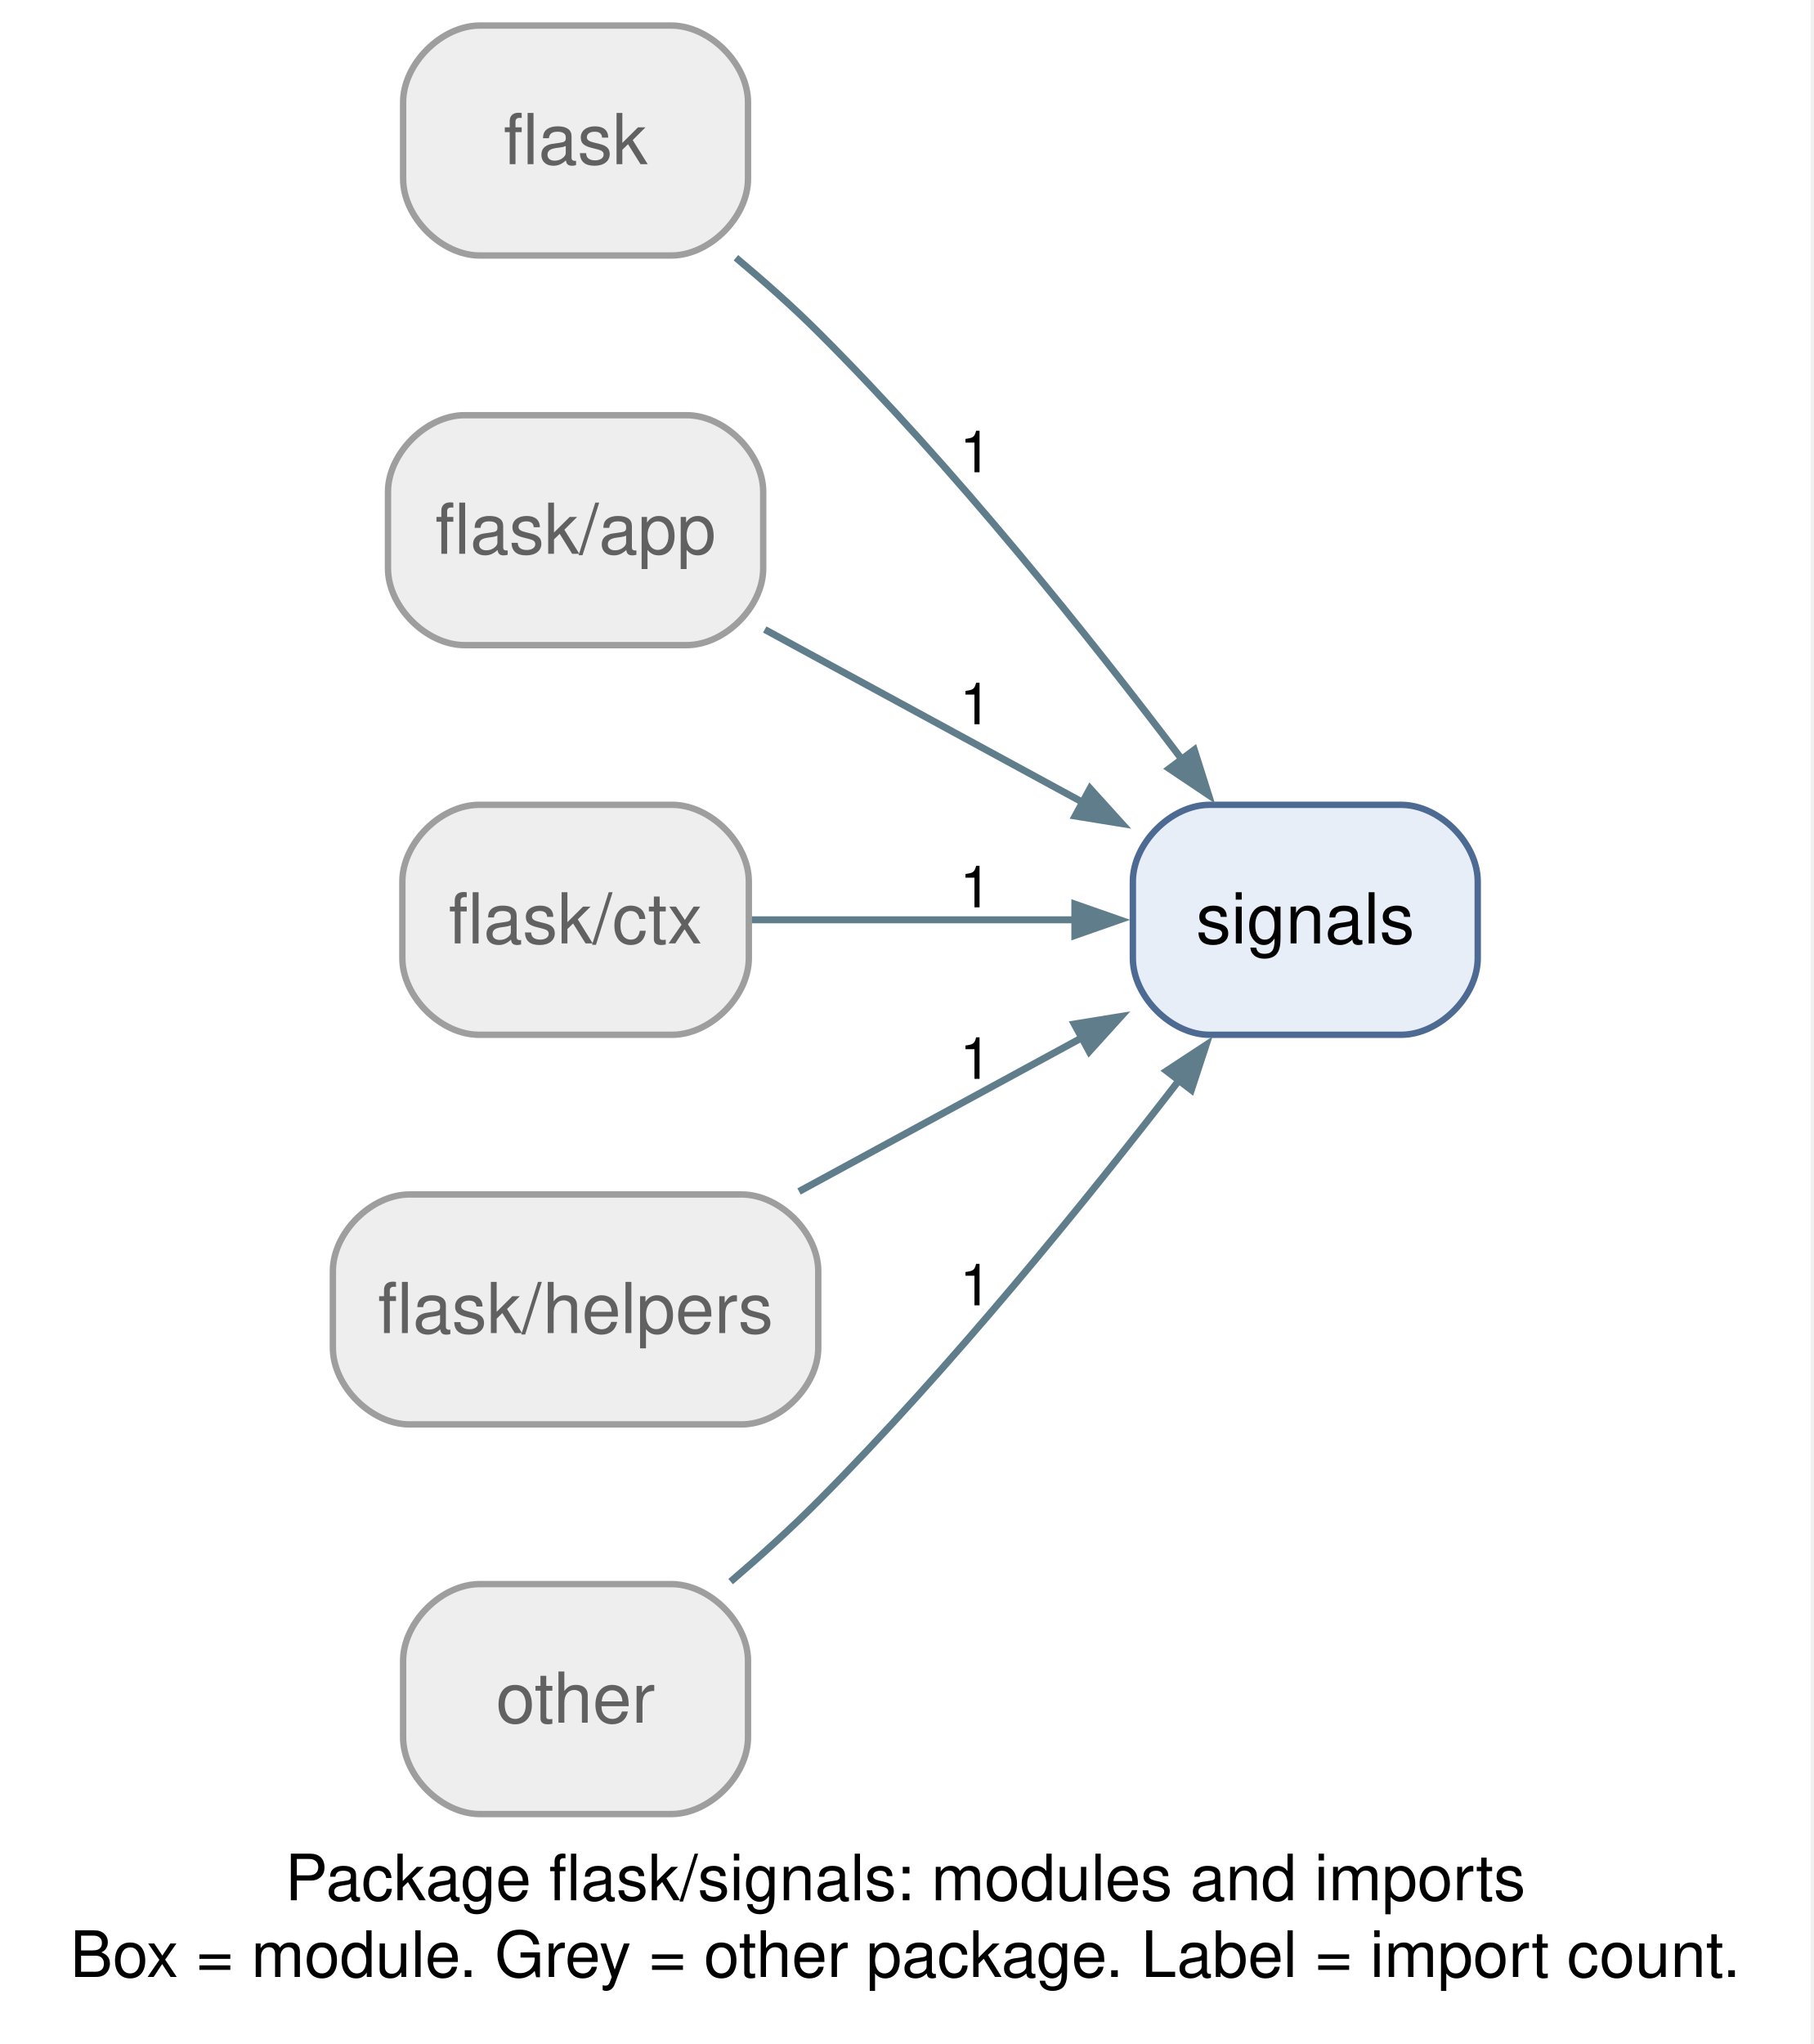
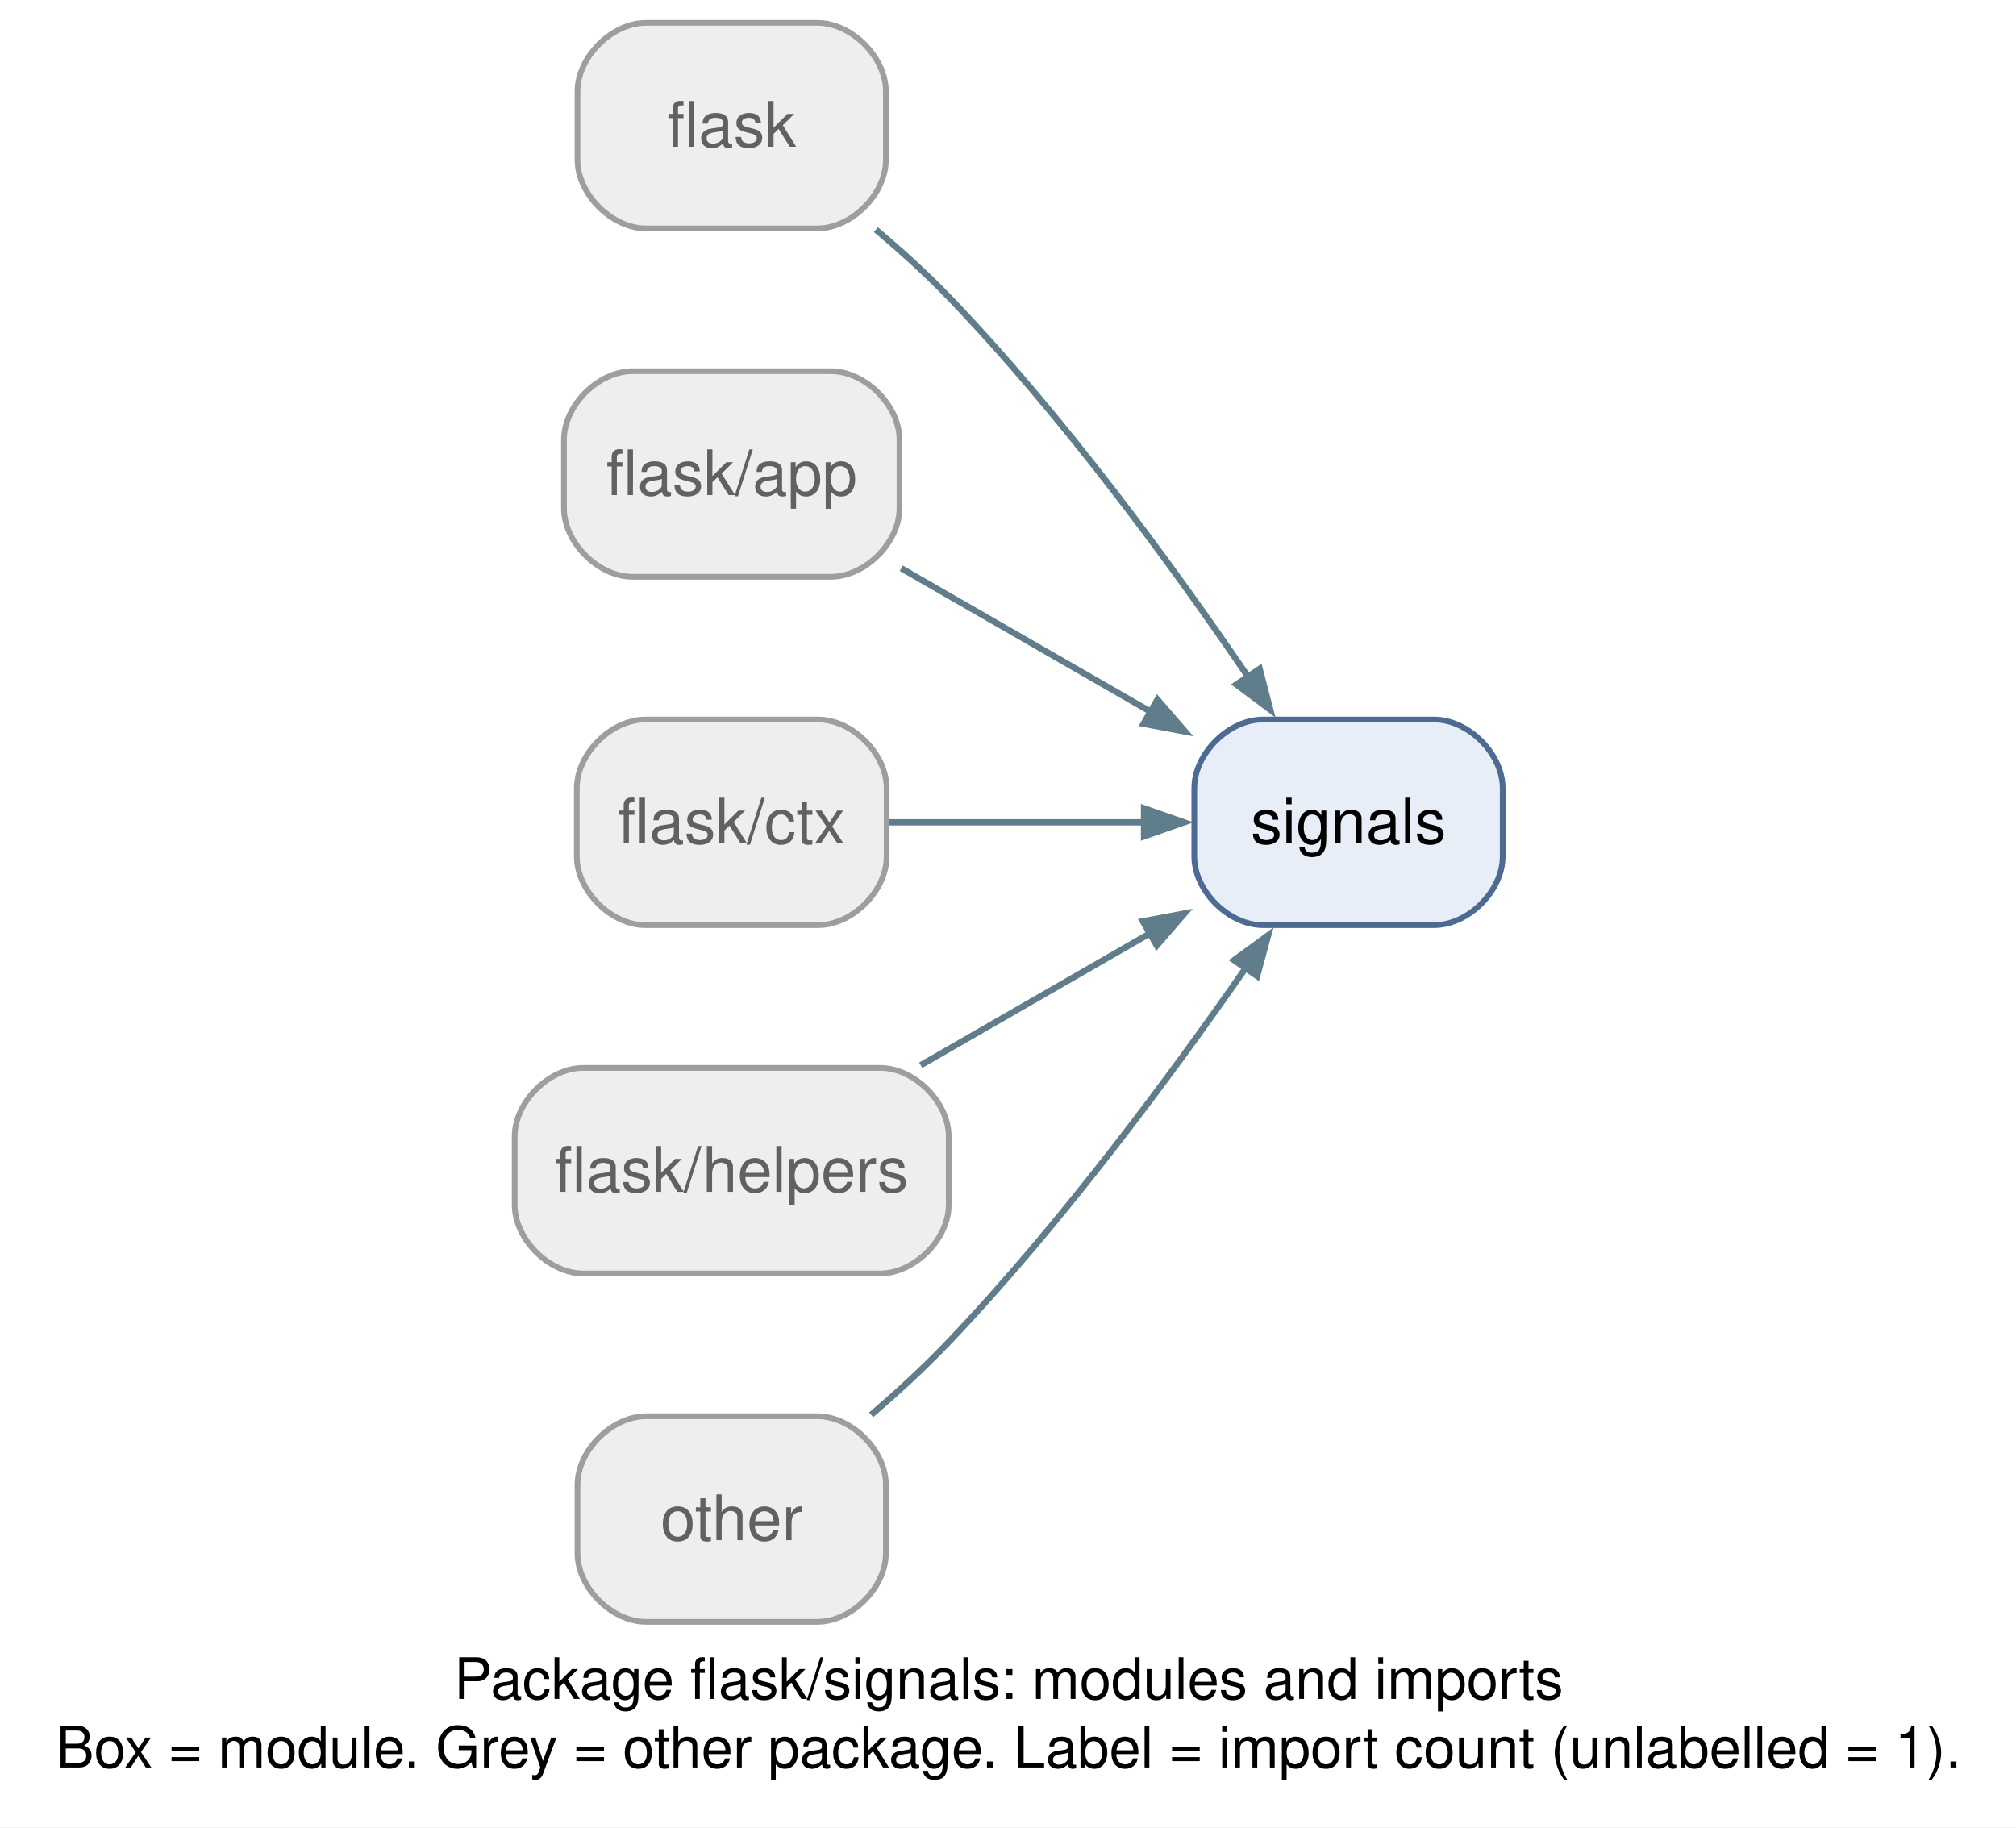
- <svg xmlns="http://www.w3.org/2000/svg" xmlns:xlink="http://www.w3.org/1999/xlink" width="284pt" height="320pt" viewBox="0.00 0.00 284.00 320.00">
+ <svg xmlns="http://www.w3.org/2000/svg" xmlns:xlink="http://www.w3.org/1999/xlink" width="353pt" height="320pt" viewBox="0.00 0.00 353.00 320.00">
  <g id="graph0" class="graph" transform="scale(1 1) rotate(0) translate(4 316)">
-     <polygon fill="white" stroke="none" points="-4,4 -4,-316 279.5,-316 279.5,4 -4,4" />
-     <text xml:space="preserve" text-anchor="middle" x="137.75" y="-18.5" font-family="Helvetica,sans-Serif" font-size="10.00">Package flask/signals: modules and imports</text>
-     <text xml:space="preserve" text-anchor="middle" x="137.75" y="-6.5" font-family="Helvetica,sans-Serif" font-size="10.00">Box = module. Grey = other package. Label = import count.</text>
+     <polygon fill="white" stroke="none" points="-4,4 -4,-316 349.25,-316 349.25,4 -4,4" />
+     <text xml:space="preserve" text-anchor="middle" x="172.62" y="-18.5" font-family="Helvetica,sans-Serif" font-size="10.00">Package flask/signals: modules and imports</text>
+     <text xml:space="preserve" text-anchor="middle" x="172.62" y="-6.5" font-family="Helvetica,sans-Serif" font-size="10.00">Box = module. Grey = other package. Label = import count (unlabelled = 1).</text>
    <g id="node1" class="node">
      <g id="a_node1">
        <a xlink:title="ext::flask">
-           <path fill="#eeeeee" stroke="#9e9e9e" d="M101.12,-312C101.12,-312 71.12,-312 71.12,-312 65.12,-312 59.12,-306 59.12,-300 59.12,-300 59.12,-288 59.12,-288 59.12,-282 65.12,-276 71.12,-276 71.12,-276 101.12,-276 101.12,-276 107.12,-276 113.12,-282 113.12,-288 113.12,-288 113.12,-300 113.12,-300 113.12,-306 107.12,-312 101.12,-312" />
-           <text xml:space="preserve" text-anchor="middle" x="86.12" y="-290.3" font-family="Helvetica,sans-Serif" font-size="11.00" fill="#616161">flask</text>
+           <path fill="#eeeeee" stroke="#9e9e9e" d="M139.12,-312C139.12,-312 109.12,-312 109.12,-312 103.12,-312 97.12,-306 97.12,-300 97.12,-300 97.12,-288 97.12,-288 97.12,-282 103.12,-276 109.12,-276 109.12,-276 139.12,-276 139.12,-276 145.12,-276 151.12,-282 151.12,-288 151.12,-288 151.12,-300 151.12,-300 151.12,-306 145.12,-312 139.12,-312" />
+           <text xml:space="preserve" text-anchor="middle" x="124.12" y="-290.3" font-family="Helvetica,sans-Serif" font-size="11.00" fill="#616161">flask</text>
        </a>
      </g>
    </g>
    <g id="node6" class="node">
      <g id="a_node6">
        <a xlink:title="flask.signals">
-           <path fill="#e8eef7" stroke="#4c6a92" d="M215.38,-190C215.38,-190 185.38,-190 185.38,-190 179.38,-190 173.38,-184 173.38,-178 173.38,-178 173.38,-166 173.38,-166 173.38,-160 179.38,-154 185.38,-154 185.38,-154 215.38,-154 215.38,-154 221.38,-154 227.38,-160 227.38,-166 227.38,-166 227.38,-178 227.38,-178 227.38,-184 221.38,-190 215.38,-190" />
-           <text xml:space="preserve" text-anchor="middle" x="200.38" y="-168.3" font-family="Helvetica,sans-Serif" font-size="11.00">signals</text>
+           <path fill="#e8eef7" stroke="#4c6a92" d="M247.12,-190C247.12,-190 217.12,-190 217.12,-190 211.12,-190 205.12,-184 205.12,-178 205.12,-178 205.12,-166 205.12,-166 205.12,-160 211.12,-154 217.12,-154 217.12,-154 247.12,-154 247.12,-154 253.12,-154 259.12,-160 259.12,-166 259.12,-166 259.12,-178 259.12,-178 259.12,-184 253.12,-190 247.12,-190" />
+           <text xml:space="preserve" text-anchor="middle" x="232.12" y="-168.3" font-family="Helvetica,sans-Serif" font-size="11.00">signals</text>
        </a>
      </g>
    </g>
    <g id="edge1" class="edge">
-       <path fill="none" stroke="#607d8b" stroke-width="1.1" d="M111.23,-275.65C115.66,-271.94 120.14,-267.97 124.12,-264 145.35,-242.86 166.7,-216.11 181.21,-196.91" />
-       <polygon fill="#607d8b" stroke="#607d8b" stroke-width="1.1" points="183,-198.61 185.24,-191.54 179.08,-195.67 183,-198.61" />
-       <text xml:space="preserve" text-anchor="middle" x="148.75" y="-242.07" font-family="Helvetica,sans-Serif" font-size="9.00">1</text>
+       <path fill="none" stroke="#607d8b" stroke-width="1.1" d="M149.37,-275.78C153.79,-272.07 158.22,-268.05 162.12,-264 182.14,-243.21 201.55,-216.57 214.66,-197.31" />
+       <polygon fill="#607d8b" stroke="#607d8b" stroke-width="1.1" points="216.56,-198.88 218.43,-191.7 212.49,-196.14 216.56,-198.88" />
    </g>
    <g id="node2" class="node">
      <g id="a_node2">
        <a xlink:title="ext::flask/app">
-           <path fill="#eeeeee" stroke="#9e9e9e" d="M103.5,-251C103.5,-251 68.75,-251 68.75,-251 62.75,-251 56.75,-245 56.75,-239 56.75,-239 56.75,-227 56.75,-227 56.75,-221 62.75,-215 68.75,-215 68.75,-215 103.5,-215 103.5,-215 109.5,-215 115.5,-221 115.5,-227 115.5,-227 115.5,-239 115.5,-239 115.5,-245 109.5,-251 103.5,-251" />
-           <text xml:space="preserve" text-anchor="middle" x="86.12" y="-229.3" font-family="Helvetica,sans-Serif" font-size="11.00" fill="#616161">flask/app</text>
+           <path fill="#eeeeee" stroke="#9e9e9e" d="M141.5,-251C141.5,-251 106.75,-251 106.75,-251 100.75,-251 94.75,-245 94.75,-239 94.75,-239 94.75,-227 94.75,-227 94.75,-221 100.75,-215 106.75,-215 106.75,-215 141.5,-215 141.5,-215 147.5,-215 153.5,-221 153.5,-227 153.5,-227 153.5,-239 153.5,-239 153.5,-245 147.5,-251 141.5,-251" />
+           <text xml:space="preserve" text-anchor="middle" x="124.12" y="-229.3" font-family="Helvetica,sans-Serif" font-size="11.00" fill="#616161">flask/app</text>
        </a>
      </g>
    </g>
    <g id="edge2" class="edge">
-       <path fill="none" stroke="#607d8b" stroke-width="1.1" d="M115.74,-217.45C130.92,-209.2 149.68,-199.01 165.57,-190.37" />
-       <polygon fill="#607d8b" stroke="#607d8b" stroke-width="1.1" points="166.68,-192.56 171.66,-187.06 164.34,-188.25 166.68,-192.56" />
-       <text xml:space="preserve" text-anchor="middle" x="148.75" y="-202.62" font-family="Helvetica,sans-Serif" font-size="9.00">1</text>
+       <path fill="none" stroke="#607d8b" stroke-width="1.1" d="M153.81,-216.49C167.39,-208.68 183.68,-199.3 197.8,-191.18" />
+       <polygon fill="#607d8b" stroke="#607d8b" stroke-width="1.1" points="198.67,-193.5 203.52,-187.89 196.23,-189.26 198.67,-193.5" />
    </g>
    <g id="node3" class="node">
      <g id="a_node3">
        <a xlink:title="ext::flask/ctx">
-           <path fill="#eeeeee" stroke="#9e9e9e" d="M101.25,-190C101.25,-190 71,-190 71,-190 65,-190 59,-184 59,-178 59,-178 59,-166 59,-166 59,-160 65,-154 71,-154 71,-154 101.25,-154 101.25,-154 107.25,-154 113.25,-160 113.25,-166 113.25,-166 113.25,-178 113.25,-178 113.25,-184 107.25,-190 101.25,-190" />
-           <text xml:space="preserve" text-anchor="middle" x="86.12" y="-168.3" font-family="Helvetica,sans-Serif" font-size="11.00" fill="#616161">flask/ctx</text>
+           <path fill="#eeeeee" stroke="#9e9e9e" d="M139.25,-190C139.25,-190 109,-190 109,-190 103,-190 97,-184 97,-178 97,-178 97,-166 97,-166 97,-160 103,-154 109,-154 109,-154 139.25,-154 139.25,-154 145.25,-154 151.25,-160 151.25,-166 151.25,-166 151.25,-178 151.25,-178 151.25,-184 145.25,-190 139.25,-190" />
+           <text xml:space="preserve" text-anchor="middle" x="124.12" y="-168.3" font-family="Helvetica,sans-Serif" font-size="11.00" fill="#616161">flask/ctx</text>
        </a>
      </g>
    </g>
    <g id="edge3" class="edge">
-       <path fill="none" stroke="#607d8b" stroke-width="1.1" d="M113.73,-172C128.96,-172 148.26,-172 164.68,-172" />
-       <polygon fill="#607d8b" stroke="#607d8b" stroke-width="1.1" points="164.3,-174.45 171.3,-172 164.3,-169.55 164.3,-174.45" />
-       <text xml:space="preserve" text-anchor="middle" x="148.75" y="-173.95" font-family="Helvetica,sans-Serif" font-size="9.00">1</text>
+       <path fill="none" stroke="#607d8b" stroke-width="1.1" d="M151.6,-172C165.24,-172 182.03,-172 196.66,-172" />
+       <polygon fill="#607d8b" stroke="#607d8b" stroke-width="1.1" points="196.32,-174.45 203.32,-172 196.32,-169.55 196.32,-174.45" />
    </g>
    <g id="node4" class="node">
      <g id="a_node4">
        <a xlink:title="ext::flask/helpers">
-           <path fill="#eeeeee" stroke="#9e9e9e" d="M112.12,-129C112.12,-129 60.12,-129 60.12,-129 54.12,-129 48.12,-123 48.12,-117 48.12,-117 48.12,-105 48.12,-105 48.12,-99 54.12,-93 60.12,-93 60.12,-93 112.12,-93 112.12,-93 118.12,-93 124.12,-99 124.12,-105 124.12,-105 124.12,-117 124.12,-117 124.12,-123 118.12,-129 112.12,-129" />
-           <text xml:space="preserve" text-anchor="middle" x="86.12" y="-107.3" font-family="Helvetica,sans-Serif" font-size="11.00" fill="#616161">flask/helpers</text>
+           <path fill="#eeeeee" stroke="#9e9e9e" d="M150.12,-129C150.12,-129 98.12,-129 98.12,-129 92.12,-129 86.12,-123 86.12,-117 86.12,-117 86.12,-105 86.12,-105 86.12,-99 92.12,-93 98.12,-93 98.12,-93 150.12,-93 150.12,-93 156.12,-93 162.12,-99 162.12,-105 162.12,-105 162.12,-117 162.12,-117 162.12,-123 156.12,-129 150.12,-129" />
+           <text xml:space="preserve" text-anchor="middle" x="124.12" y="-107.3" font-family="Helvetica,sans-Serif" font-size="11.00" fill="#616161">flask/helpers</text>
        </a>
      </g>
    </g>
    <g id="edge4" class="edge">
-       <path fill="none" stroke="#607d8b" stroke-width="1.1" d="M121.11,-129.47C135.16,-137.1 151.41,-145.93 165.45,-153.56" />
-       <polygon fill="#607d8b" stroke="#607d8b" stroke-width="1.1" points="164.21,-155.68 171.53,-156.87 166.55,-151.37 164.21,-155.68" />
-       <text xml:space="preserve" text-anchor="middle" x="148.75" y="-147.1" font-family="Helvetica,sans-Serif" font-size="9.00">1</text>
+       <path fill="none" stroke="#607d8b" stroke-width="1.1" d="M157.22,-129.47C169.95,-136.8 184.6,-145.23 197.49,-152.64" />
+       <polygon fill="#607d8b" stroke="#607d8b" stroke-width="1.1" points="196.11,-154.67 203.4,-156.04 198.55,-150.43 196.11,-154.67" />
    </g>
    <g id="node5" class="node">
      <g id="a_node5">
        <a xlink:title="ext::other">
-           <path fill="#eeeeee" stroke="#9e9e9e" d="M101.12,-68C101.12,-68 71.12,-68 71.12,-68 65.12,-68 59.12,-62 59.12,-56 59.12,-56 59.12,-44 59.12,-44 59.12,-38 65.12,-32 71.12,-32 71.12,-32 101.12,-32 101.12,-32 107.12,-32 113.12,-38 113.12,-44 113.12,-44 113.12,-56 113.12,-56 113.12,-62 107.12,-68 101.12,-68" />
-           <text xml:space="preserve" text-anchor="middle" x="86.12" y="-46.3" font-family="Helvetica,sans-Serif" font-size="11.00" fill="#616161">other</text>
+           <path fill="#eeeeee" stroke="#9e9e9e" d="M139.12,-68C139.12,-68 109.12,-68 109.12,-68 103.12,-68 97.12,-62 97.12,-56 97.12,-56 97.12,-44 97.12,-44 97.12,-38 103.12,-32 109.12,-32 109.12,-32 139.12,-32 139.12,-32 145.12,-32 151.12,-38 151.12,-44 151.12,-44 151.12,-56 151.12,-56 151.12,-62 145.12,-68 139.12,-68" />
+           <text xml:space="preserve" text-anchor="middle" x="124.12" y="-46.3" font-family="Helvetica,sans-Serif" font-size="11.00" fill="#616161">other</text>
        </a>
      </g>
    </g>
    <g id="edge5" class="edge">
-       <path fill="none" stroke="#607d8b" stroke-width="1.1" d="M110.4,-68.39C115.08,-72.4 119.87,-76.72 124.12,-81 144.97,-101.98 166.22,-128.22 180.8,-147.12" />
-       <polygon fill="#607d8b" stroke="#607d8b" stroke-width="1.1" points="178.65,-148.34 184.85,-152.41 182.54,-145.36 178.65,-148.34" />
-       <text xml:space="preserve" text-anchor="middle" x="148.75" y="-111.64" font-family="Helvetica,sans-Serif" font-size="9.00">1</text>
+       <path fill="none" stroke="#607d8b" stroke-width="1.1" d="M148.54,-68.25C153.22,-72.27 157.96,-76.63 162.12,-81 181.77,-101.62 201.09,-127.75 214.27,-146.72" />
+       <polygon fill="#607d8b" stroke="#607d8b" stroke-width="1.1" points="212.08,-147.86 218.06,-152.24 216.12,-145.08 212.08,-147.86" />
    </g>
  </g>
</svg>
